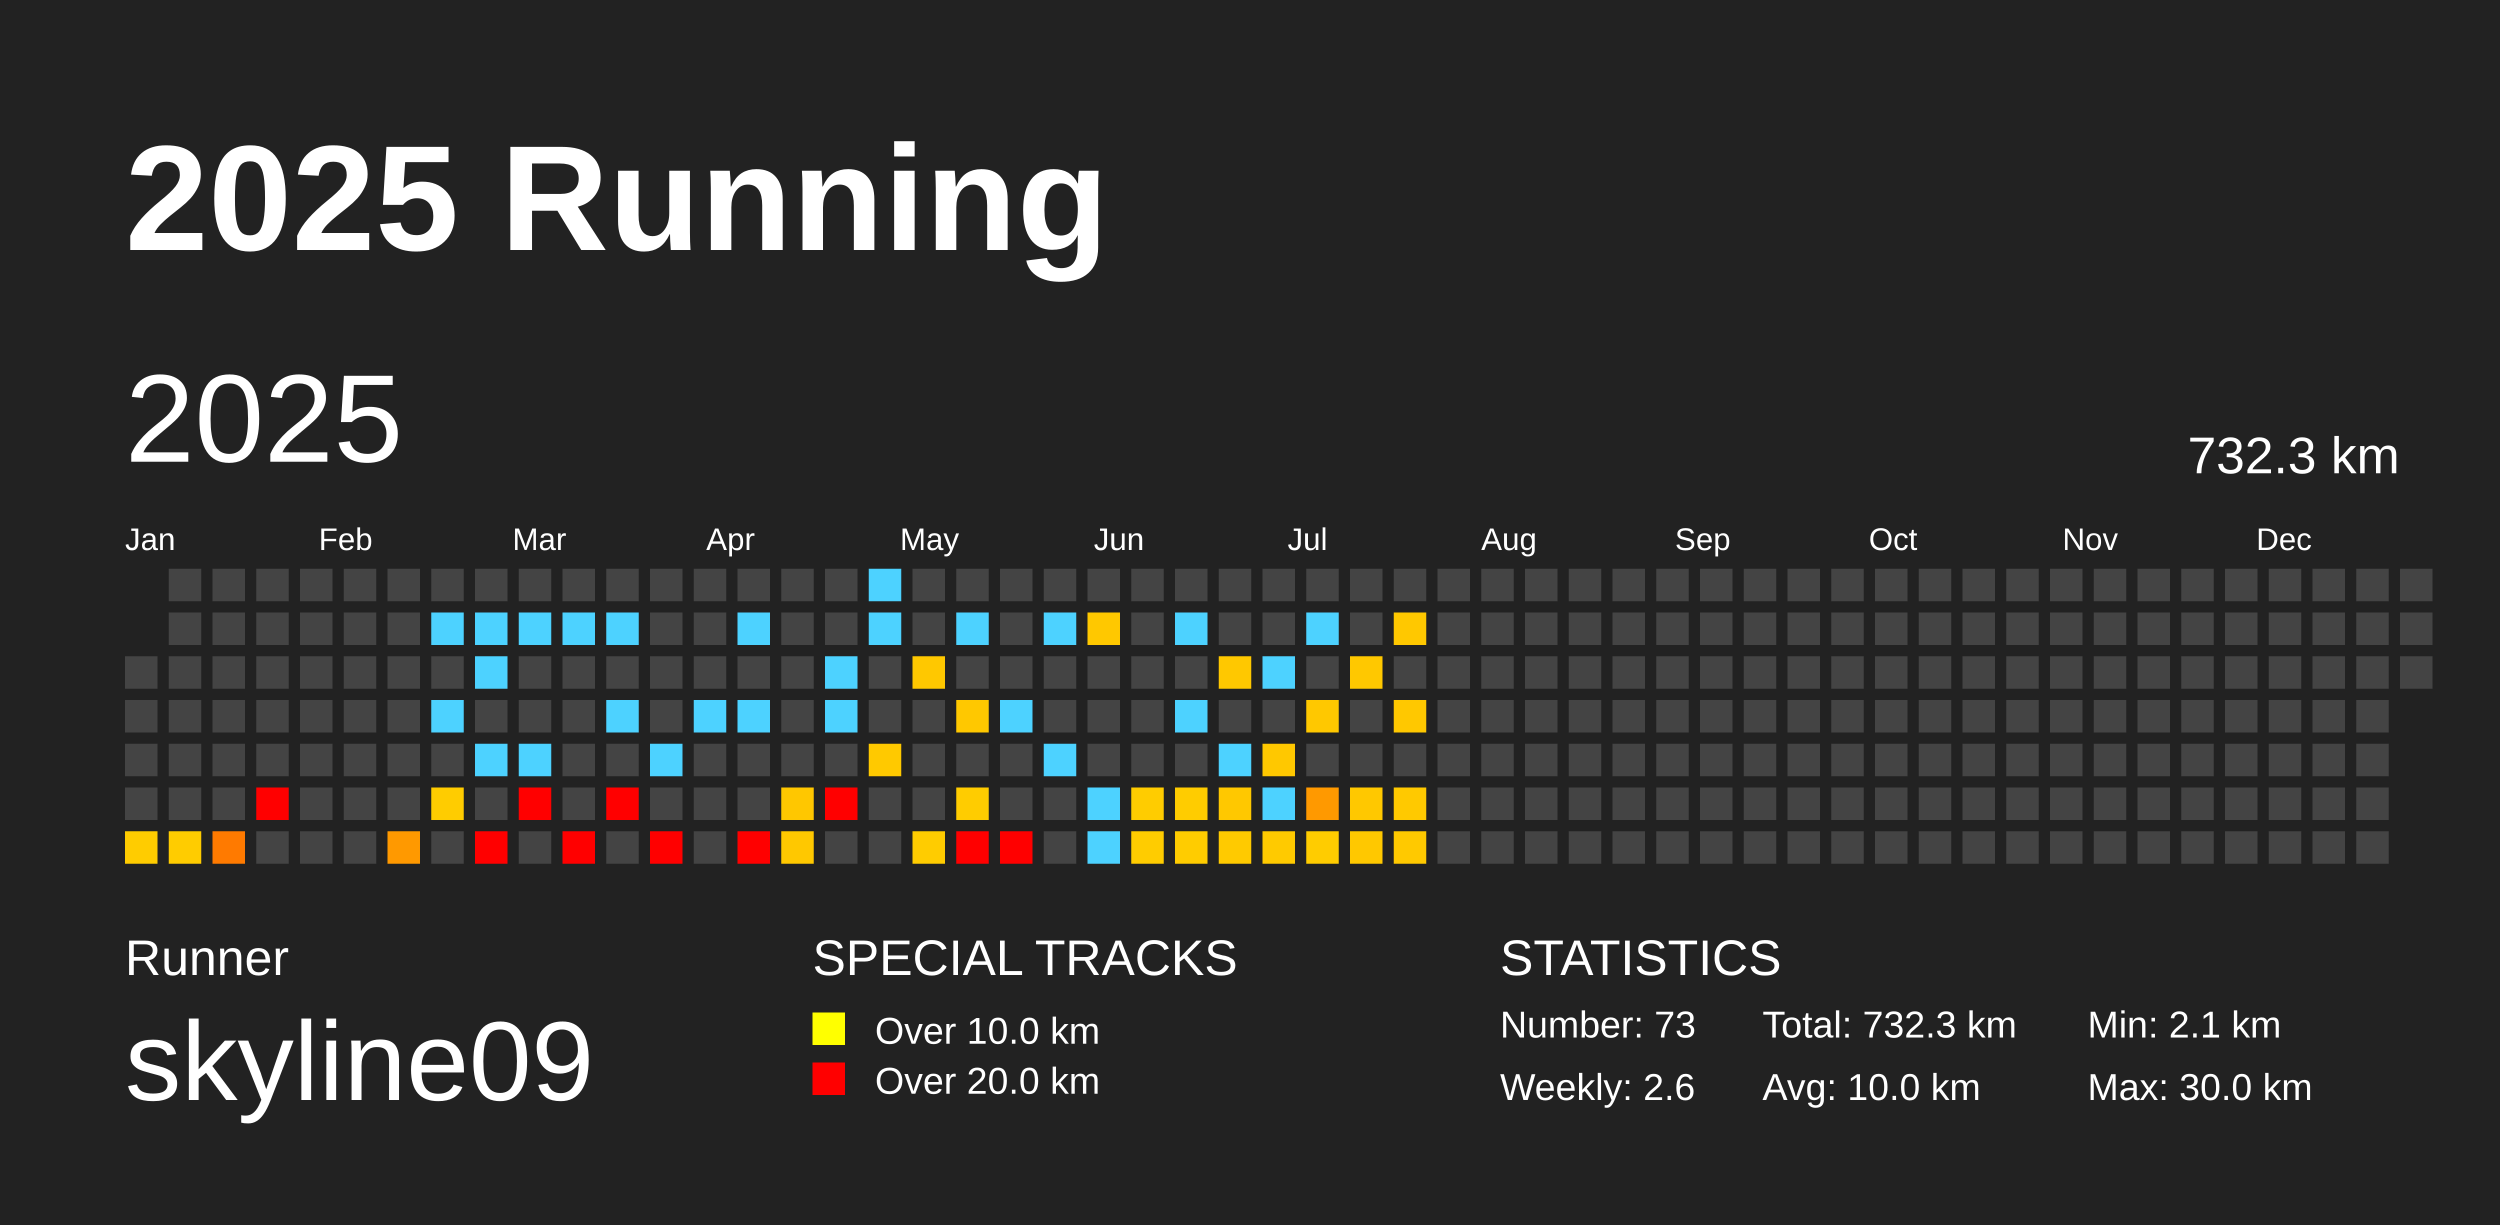
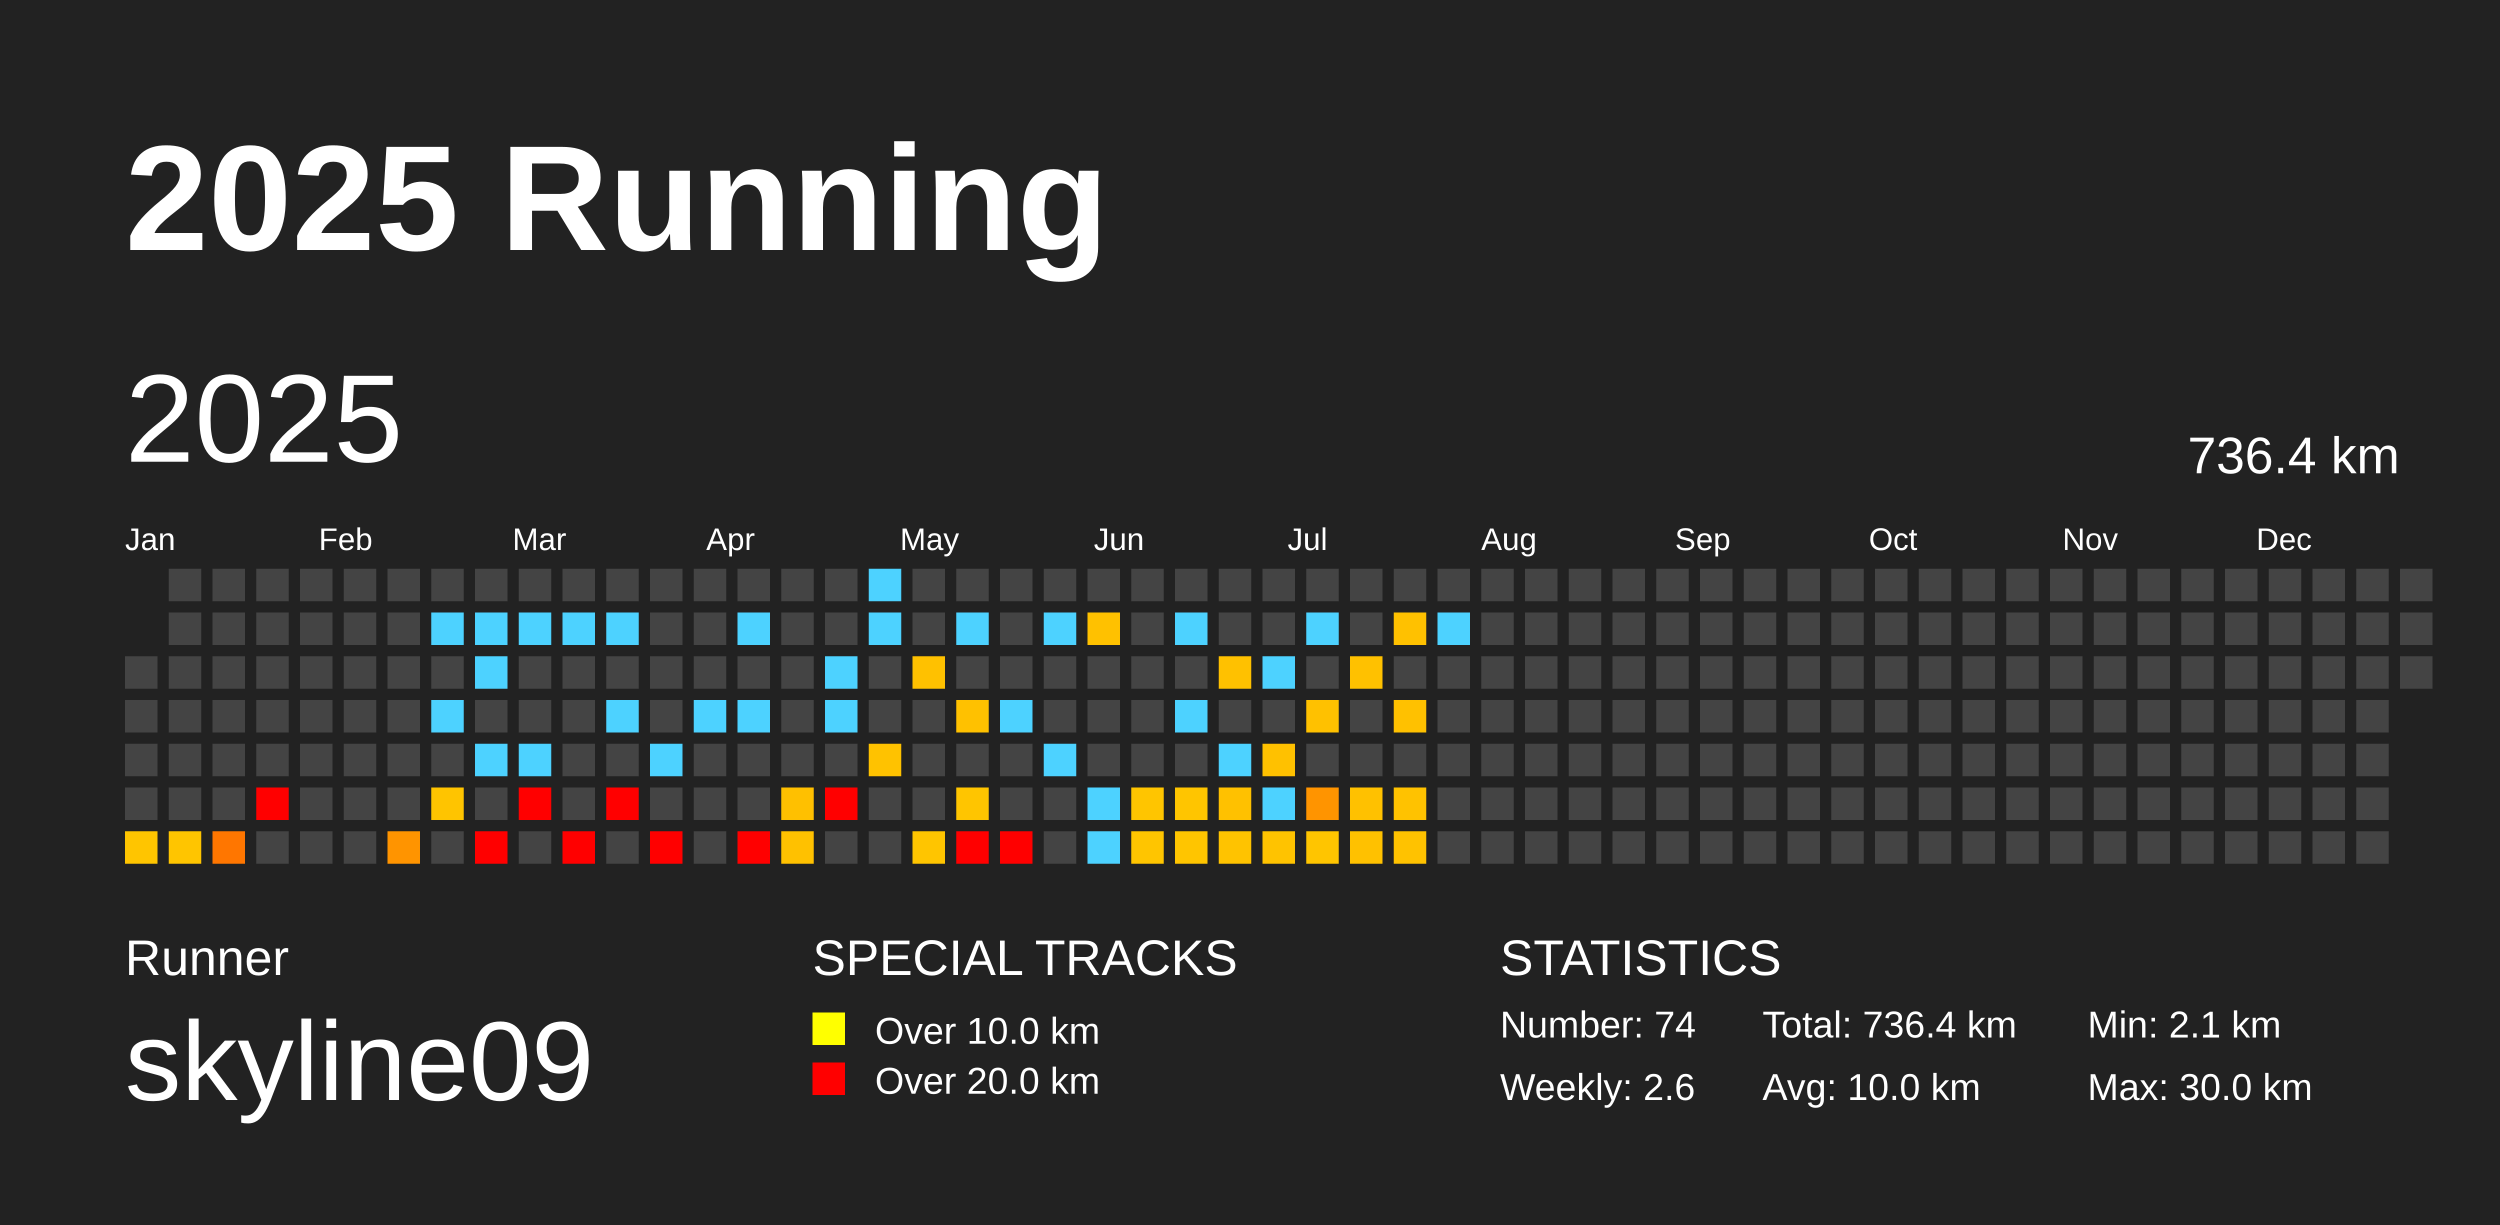
<svg xmlns="http://www.w3.org/2000/svg" baseProfile="full" height="98mm" version="1.1" viewBox="0,0,200,98" width="200mm">
  <defs />
  <rect fill="#222222" height="98" width="200" x="0" y="0" />
  <text fill="#FFFFFF" style="font-size:12px; font-family:Arial; font-weight:bold;" x="10" y="20">2025 Running</text>
  <text fill="#FFFFFF" style="font-size:4px; font-family:Arial" x="10" y="78">Runner</text>
  <text fill="#FFFFFF" style="font-size:9px; font-family:Arial" x="10" y="88">skyline09</text>
  <text fill="#FFFFFF" style="font-size:4px; font-family:Arial" x="65" y="78">SPECIAL TRACKS</text>
  <rect fill="yellow" height="2.6" width="2.6" x="65" y="81" />
  <text fill="#FFFFFF" style="font-size:3px; font-family:Arial" x="70" y="83.5">Over 10.0 km</text>
  <rect fill="red" height="2.6" width="2.6" x="65" y="85" />
  <text fill="#FFFFFF" style="font-size:3px; font-family:Arial" x="70" y="87.5">Over 20.0 km</text>
  <text fill="#FFFFFF" style="font-size:4px; font-family:Arial" x="120" y="78">STATISTICS</text>
-   <text fill="#FFFFFF" style="font-size:3px; font-family:Arial" x="120" y="83">Number: 73</text>
+   <text fill="#FFFFFF" style="font-size:3px; font-family:Arial" x="120" y="83">Number: 74</text>
  <text fill="#FFFFFF" style="font-size:3px; font-family:Arial" x="120" y="88">Weekly: 2.6</text>
-   <text fill="#FFFFFF" style="font-size:3px; font-family:Arial" x="141" y="83">Total: 732.3 km</text>
+   <text fill="#FFFFFF" style="font-size:3px; font-family:Arial" x="141" y="83">Total: 736.4 km</text>
  <text fill="#FFFFFF" style="font-size:3px; font-family:Arial" x="141" y="88">Avg: 10.0 km</text>
  <text fill="#FFFFFF" style="font-size:3px; font-family:Arial" x="167" y="83">Min: 2.1 km</text>
  <text fill="#FFFFFF" style="font-size:3px; font-family:Arial" x="167" y="88">Max: 30.0 km</text>
  <text dominant-baseline="hanging" fill="#FFFFFF" style="font-size:10.0px; font-family:Arial;" x="10" y="30">2025</text>
-   <text dominant-baseline="hanging" fill="#FFFFFF" style="font-size:4.125px; font-family:Arial;" x="175" y="35">732.3 km</text>
+   <text dominant-baseline="hanging" fill="#FFFFFF" style="font-size:4.125px; font-family:Arial;" x="175" y="35">736.4 km</text>
  <text fill="#FFFFFF" style="font-size:2.5px; font-family:Arial" x="10.0" y="44">Jan</text>
  <text fill="#FFFFFF" style="font-size:2.5px; font-family:Arial" x="25.5" y="44">Feb</text>
  <text fill="#FFFFFF" style="font-size:2.5px; font-family:Arial" x="41.0" y="44">Mar</text>
  <text fill="#FFFFFF" style="font-size:2.5px; font-family:Arial" x="56.5" y="44">Apr</text>
  <text fill="#FFFFFF" style="font-size:2.5px; font-family:Arial" x="72.0" y="44">May</text>
  <text fill="#FFFFFF" style="font-size:2.5px; font-family:Arial" x="87.5" y="44">Jun</text>
  <text fill="#FFFFFF" style="font-size:2.5px; font-family:Arial" x="103.0" y="44">Jul</text>
  <text fill="#FFFFFF" style="font-size:2.5px; font-family:Arial" x="118.5" y="44">Aug</text>
  <text fill="#FFFFFF" style="font-size:2.5px; font-family:Arial" x="134.0" y="44">Sep</text>
  <text fill="#FFFFFF" style="font-size:2.5px; font-family:Arial" x="149.5" y="44">Oct</text>
  <text fill="#FFFFFF" style="font-size:2.5px; font-family:Arial" x="165.0" y="44">Nov</text>
  <text fill="#FFFFFF" style="font-size:2.5px; font-family:Arial" x="180.5" y="44">Dec</text>
  <rect fill="#444444" height="2.6" width="2.6" x="10.0" y="52.5" />
  <rect fill="#444444" height="2.6" width="2.6" x="10.0" y="56.0" />
  <rect fill="#444444" height="2.6" width="2.6" x="10.0" y="59.5" />
  <rect fill="#444444" height="2.6" width="2.6" x="10.0" y="63.0" />
-   <rect fill="#ffcc00" height="2.6" width="2.6" x="10.0" y="66.5" />
+   <rect fill="#ffc500" height="2.6" width="2.6" x="10.0" y="66.5" />
  <rect fill="#444444" height="2.6" width="2.6" x="13.5" y="45.5" />
  <rect fill="#444444" height="2.6" width="2.6" x="13.5" y="49.0" />
  <rect fill="#444444" height="2.6" width="2.6" x="13.5" y="52.5" />
  <rect fill="#444444" height="2.6" width="2.6" x="13.5" y="56.0" />
  <rect fill="#444444" height="2.6" width="2.6" x="13.5" y="59.5" />
  <rect fill="#444444" height="2.6" width="2.6" x="13.5" y="63.0" />
-   <rect fill="#ffcc00" height="2.6" width="2.6" x="13.5" y="66.5" />
+   <rect fill="#ffc500" height="2.6" width="2.6" x="13.5" y="66.5" />
  <rect fill="#444444" height="2.6" width="2.6" x="17.0" y="45.5" />
  <rect fill="#444444" height="2.6" width="2.6" x="17.0" y="49.0" />
  <rect fill="#444444" height="2.6" width="2.6" x="17.0" y="52.5" />
  <rect fill="#444444" height="2.6" width="2.6" x="17.0" y="56.0" />
  <rect fill="#444444" height="2.6" width="2.6" x="17.0" y="59.5" />
  <rect fill="#444444" height="2.6" width="2.6" x="17.0" y="63.0" />
-   <rect fill="#ff7a00" height="2.6" width="2.6" x="17.0" y="66.5" />
+   <rect fill="#ff7600" height="2.6" width="2.6" x="17.0" y="66.5" />
  <rect fill="#444444" height="2.6" width="2.6" x="20.5" y="45.5" />
  <rect fill="#444444" height="2.6" width="2.6" x="20.5" y="49.0" />
  <rect fill="#444444" height="2.6" width="2.6" x="20.5" y="52.5" />
  <rect fill="#444444" height="2.6" width="2.6" x="20.5" y="56.0" />
  <rect fill="#444444" height="2.6" width="2.6" x="20.5" y="59.5" />
  <rect fill="red" height="2.6" width="2.6" x="20.5" y="63.0" />
  <rect fill="#444444" height="2.6" width="2.6" x="20.5" y="66.5" />
  <rect fill="#444444" height="2.6" width="2.6" x="24.0" y="45.5" />
  <rect fill="#444444" height="2.6" width="2.6" x="24.0" y="49.0" />
  <rect fill="#444444" height="2.6" width="2.6" x="24.0" y="52.5" />
  <rect fill="#444444" height="2.6" width="2.6" x="24.0" y="56.0" />
  <rect fill="#444444" height="2.6" width="2.6" x="24.0" y="59.5" />
  <rect fill="#444444" height="2.6" width="2.6" x="24.0" y="63.0" />
  <rect fill="#444444" height="2.6" width="2.6" x="24.0" y="66.5" />
  <rect fill="#444444" height="2.6" width="2.6" x="27.5" y="45.5" />
  <rect fill="#444444" height="2.6" width="2.6" x="27.5" y="49.0" />
  <rect fill="#444444" height="2.6" width="2.6" x="27.5" y="52.5" />
  <rect fill="#444444" height="2.6" width="2.6" x="27.5" y="56.0" />
  <rect fill="#444444" height="2.6" width="2.6" x="27.5" y="59.5" />
  <rect fill="#444444" height="2.6" width="2.6" x="27.5" y="63.0" />
  <rect fill="#444444" height="2.6" width="2.6" x="27.5" y="66.5" />
  <rect fill="#444444" height="2.6" width="2.6" x="31.0" y="45.5" />
  <rect fill="#444444" height="2.6" width="2.6" x="31.0" y="49.0" />
  <rect fill="#444444" height="2.6" width="2.6" x="31.0" y="52.5" />
  <rect fill="#444444" height="2.6" width="2.6" x="31.0" y="56.0" />
  <rect fill="#444444" height="2.6" width="2.6" x="31.0" y="59.5" />
  <rect fill="#444444" height="2.6" width="2.6" x="31.0" y="63.0" />
-   <rect fill="#ff9900" height="2.6" width="2.6" x="31.0" y="66.5" />
+   <rect fill="#ff9400" height="2.6" width="2.6" x="31.0" y="66.5" />
  <rect fill="#444444" height="2.6" width="2.6" x="34.5" y="45.5" />
  <rect fill="#4dd2ff" height="2.6" width="2.6" x="34.5" y="49.0" />
  <rect fill="#444444" height="2.6" width="2.6" x="34.5" y="52.5" />
  <rect fill="#4dd2ff" height="2.6" width="2.6" x="34.5" y="56.0" />
  <rect fill="#444444" height="2.6" width="2.6" x="34.5" y="59.5" />
-   <rect fill="#ffcc00" height="2.6" width="2.6" x="34.5" y="63.0" />
+   <rect fill="#ffc400" height="2.6" width="2.6" x="34.5" y="63.0" />
  <rect fill="#444444" height="2.6" width="2.6" x="34.5" y="66.5" />
  <rect fill="#444444" height="2.6" width="2.6" x="38.0" y="45.5" />
  <rect fill="#4dd2ff" height="2.6" width="2.6" x="38.0" y="49.0" />
  <rect fill="#4dd2ff" height="2.6" width="2.6" x="38.0" y="52.5" />
  <rect fill="#444444" height="2.6" width="2.6" x="38.0" y="56.0" />
  <rect fill="#4dd2ff" height="2.6" width="2.6" x="38.0" y="59.5" />
  <rect fill="#444444" height="2.6" width="2.6" x="38.0" y="63.0" />
  <rect fill="red" height="2.6" width="2.6" x="38.0" y="66.5" />
  <rect fill="#444444" height="2.6" width="2.6" x="41.5" y="45.5" />
  <rect fill="#4dd2ff" height="2.6" width="2.6" x="41.5" y="49.0" />
  <rect fill="#444444" height="2.6" width="2.6" x="41.5" y="52.5" />
  <rect fill="#444444" height="2.6" width="2.6" x="41.5" y="56.0" />
  <rect fill="#4dd2ff" height="2.6" width="2.6" x="41.5" y="59.5" />
  <rect fill="red" height="2.6" width="2.6" x="41.5" y="63.0" />
  <rect fill="#444444" height="2.6" width="2.6" x="41.5" y="66.5" />
  <rect fill="#444444" height="2.6" width="2.6" x="45.0" y="45.5" />
  <rect fill="#4dd2ff" height="2.6" width="2.6" x="45.0" y="49.0" />
  <rect fill="#444444" height="2.6" width="2.6" x="45.0" y="52.5" />
  <rect fill="#444444" height="2.6" width="2.6" x="45.0" y="56.0" />
  <rect fill="#444444" height="2.6" width="2.6" x="45.0" y="59.5" />
  <rect fill="#444444" height="2.6" width="2.6" x="45.0" y="63.0" />
  <rect fill="red" height="2.6" width="2.6" x="45.0" y="66.5" />
  <rect fill="#444444" height="2.6" width="2.6" x="48.5" y="45.5" />
  <rect fill="#4dd2ff" height="2.6" width="2.6" x="48.5" y="49.0" />
  <rect fill="#444444" height="2.6" width="2.6" x="48.5" y="52.5" />
  <rect fill="#4dd2ff" height="2.6" width="2.6" x="48.5" y="56.0" />
  <rect fill="#444444" height="2.6" width="2.6" x="48.5" y="59.5" />
  <rect fill="red" height="2.6" width="2.6" x="48.5" y="63.0" />
  <rect fill="#444444" height="2.6" width="2.6" x="48.5" y="66.5" />
  <rect fill="#444444" height="2.6" width="2.6" x="52.0" y="45.5" />
  <rect fill="#444444" height="2.6" width="2.6" x="52.0" y="49.0" />
  <rect fill="#444444" height="2.6" width="2.6" x="52.0" y="52.5" />
  <rect fill="#444444" height="2.6" width="2.6" x="52.0" y="56.0" />
  <rect fill="#4dd2ff" height="2.6" width="2.6" x="52.0" y="59.5" />
  <rect fill="#444444" height="2.6" width="2.6" x="52.0" y="63.0" />
  <rect fill="red" height="2.6" width="2.6" x="52.0" y="66.5" />
  <rect fill="#444444" height="2.6" width="2.6" x="55.5" y="45.5" />
  <rect fill="#444444" height="2.6" width="2.6" x="55.5" y="49.0" />
  <rect fill="#444444" height="2.6" width="2.6" x="55.5" y="52.5" />
  <rect fill="#4dd2ff" height="2.6" width="2.6" x="55.5" y="56.0" />
  <rect fill="#444444" height="2.6" width="2.6" x="55.5" y="59.5" />
  <rect fill="#444444" height="2.6" width="2.6" x="55.5" y="63.0" />
  <rect fill="#444444" height="2.6" width="2.6" x="55.5" y="66.5" />
  <rect fill="#444444" height="2.6" width="2.6" x="59.0" y="45.5" />
  <rect fill="#4dd2ff" height="2.6" width="2.6" x="59.0" y="49.0" />
  <rect fill="#444444" height="2.6" width="2.6" x="59.0" y="52.5" />
  <rect fill="#4dd2ff" height="2.6" width="2.6" x="59.0" y="56.0" />
  <rect fill="#444444" height="2.6" width="2.6" x="59.0" y="59.5" />
  <rect fill="#444444" height="2.6" width="2.6" x="59.0" y="63.0" />
  <rect fill="red" height="2.6" width="2.6" x="59.0" y="66.5" />
  <rect fill="#444444" height="2.6" width="2.6" x="62.5" y="45.5" />
  <rect fill="#444444" height="2.6" width="2.6" x="62.5" y="49.0" />
  <rect fill="#444444" height="2.6" width="2.6" x="62.5" y="52.5" />
  <rect fill="#444444" height="2.6" width="2.6" x="62.5" y="56.0" />
  <rect fill="#444444" height="2.6" width="2.6" x="62.5" y="59.5" />
-   <rect fill="#ffc700" height="2.6" width="2.6" x="62.5" y="63.0" />
-   <rect fill="#ffc800" height="2.6" width="2.6" x="62.5" y="66.5" />
+   <rect fill="#ffc000" height="2.6" width="2.6" x="62.5" y="63.0" />
+   <rect fill="#ffc100" height="2.6" width="2.6" x="62.5" y="66.5" />
  <rect fill="#444444" height="2.6" width="2.6" x="66.0" y="45.5" />
  <rect fill="#444444" height="2.6" width="2.6" x="66.0" y="49.0" />
  <rect fill="#4dd2ff" height="2.6" width="2.6" x="66.0" y="52.5" />
  <rect fill="#4dd2ff" height="2.6" width="2.6" x="66.0" y="56.0" />
  <rect fill="#444444" height="2.6" width="2.6" x="66.0" y="59.5" />
  <rect fill="red" height="2.6" width="2.6" x="66.0" y="63.0" />
  <rect fill="#444444" height="2.6" width="2.6" x="66.0" y="66.5" />
  <rect fill="#4dd2ff" height="2.6" width="2.6" x="69.5" y="45.5" />
  <rect fill="#4dd2ff" height="2.6" width="2.6" x="69.5" y="49.0" />
  <rect fill="#444444" height="2.6" width="2.6" x="69.5" y="52.5" />
  <rect fill="#444444" height="2.6" width="2.6" x="69.5" y="56.0" />
-   <rect fill="#ffc900" height="2.6" width="2.6" x="69.5" y="59.5" />
+   <rect fill="#ffc200" height="2.6" width="2.6" x="69.5" y="59.5" />
  <rect fill="#444444" height="2.6" width="2.6" x="69.5" y="63.0" />
  <rect fill="#444444" height="2.6" width="2.6" x="69.5" y="66.5" />
  <rect fill="#444444" height="2.6" width="2.6" x="73.0" y="45.5" />
  <rect fill="#444444" height="2.6" width="2.6" x="73.0" y="49.0" />
-   <rect fill="#ffc800" height="2.6" width="2.6" x="73.0" y="52.5" />
+   <rect fill="#ffc100" height="2.6" width="2.6" x="73.0" y="52.5" />
  <rect fill="#444444" height="2.6" width="2.6" x="73.0" y="56.0" />
  <rect fill="#444444" height="2.6" width="2.6" x="73.0" y="59.5" />
  <rect fill="#444444" height="2.6" width="2.6" x="73.0" y="63.0" />
-   <rect fill="#ffcc00" height="2.6" width="2.6" x="73.0" y="66.5" />
+   <rect fill="#ffc500" height="2.6" width="2.6" x="73.0" y="66.5" />
  <rect fill="#444444" height="2.6" width="2.6" x="76.5" y="45.5" />
  <rect fill="#4dd2ff" height="2.6" width="2.6" x="76.5" y="49.0" />
  <rect fill="#444444" height="2.6" width="2.6" x="76.5" y="52.5" />
-   <rect fill="#ffc800" height="2.6" width="2.6" x="76.5" y="56.0" />
+   <rect fill="#ffc100" height="2.6" width="2.6" x="76.5" y="56.0" />
  <rect fill="#444444" height="2.6" width="2.6" x="76.5" y="59.5" />
-   <rect fill="#ffcc00" height="2.6" width="2.6" x="76.5" y="63.0" />
+   <rect fill="#ffc500" height="2.6" width="2.6" x="76.5" y="63.0" />
  <rect fill="red" height="2.6" width="2.6" x="76.5" y="66.5" />
  <rect fill="#444444" height="2.6" width="2.6" x="80.0" y="45.5" />
  <rect fill="#444444" height="2.6" width="2.6" x="80.0" y="49.0" />
  <rect fill="#444444" height="2.6" width="2.6" x="80.0" y="52.5" />
  <rect fill="#4dd2ff" height="2.6" width="2.6" x="80.0" y="56.0" />
  <rect fill="#444444" height="2.6" width="2.6" x="80.0" y="59.5" />
  <rect fill="#444444" height="2.6" width="2.6" x="80.0" y="63.0" />
  <rect fill="red" height="2.6" width="2.6" x="80.0" y="66.5" />
  <rect fill="#444444" height="2.6" width="2.6" x="83.5" y="45.5" />
  <rect fill="#4dd2ff" height="2.6" width="2.6" x="83.5" y="49.0" />
  <rect fill="#444444" height="2.6" width="2.6" x="83.5" y="52.5" />
  <rect fill="#444444" height="2.6" width="2.6" x="83.5" y="56.0" />
  <rect fill="#4dd2ff" height="2.6" width="2.6" x="83.5" y="59.5" />
  <rect fill="#444444" height="2.6" width="2.6" x="83.5" y="63.0" />
  <rect fill="#444444" height="2.6" width="2.6" x="83.5" y="66.5" />
  <rect fill="#444444" height="2.6" width="2.6" x="87.0" y="45.5" />
-   <rect fill="#ffc800" height="2.6" width="2.6" x="87.0" y="49.0" />
+   <rect fill="#ffc100" height="2.6" width="2.6" x="87.0" y="49.0" />
  <rect fill="#444444" height="2.6" width="2.6" x="87.0" y="52.5" />
  <rect fill="#444444" height="2.6" width="2.6" x="87.0" y="56.0" />
  <rect fill="#444444" height="2.6" width="2.6" x="87.0" y="59.5" />
  <rect fill="#4dd2ff" height="2.6" width="2.6" x="87.0" y="63.0" />
  <rect fill="#4dd2ff" height="2.6" width="2.6" x="87.0" y="66.5" />
  <rect fill="#444444" height="2.6" width="2.6" x="90.5" y="45.5" />
  <rect fill="#444444" height="2.6" width="2.6" x="90.5" y="49.0" />
  <rect fill="#444444" height="2.6" width="2.6" x="90.5" y="52.5" />
  <rect fill="#444444" height="2.6" width="2.6" x="90.5" y="56.0" />
  <rect fill="#444444" height="2.6" width="2.6" x="90.5" y="59.5" />
-   <rect fill="#ffcc00" height="2.6" width="2.6" x="90.5" y="63.0" />
-   <rect fill="#ffcc00" height="2.6" width="2.6" x="90.5" y="66.5" />
+   <rect fill="#ffc500" height="2.6" width="2.6" x="90.5" y="63.0" />
+   <rect fill="#ffc500" height="2.6" width="2.6" x="90.5" y="66.5" />
  <rect fill="#444444" height="2.6" width="2.6" x="94.0" y="45.5" />
  <rect fill="#4dd2ff" height="2.6" width="2.6" x="94.0" y="49.0" />
  <rect fill="#444444" height="2.6" width="2.6" x="94.0" y="52.5" />
  <rect fill="#4dd2ff" height="2.6" width="2.6" x="94.0" y="56.0" />
  <rect fill="#444444" height="2.6" width="2.6" x="94.0" y="59.5" />
-   <rect fill="#ffcc00" height="2.6" width="2.6" x="94.0" y="63.0" />
-   <rect fill="#ffcc00" height="2.6" width="2.6" x="94.0" y="66.5" />
+   <rect fill="#ffc500" height="2.6" width="2.6" x="94.0" y="63.0" />
+   <rect fill="#ffc500" height="2.6" width="2.6" x="94.0" y="66.5" />
  <rect fill="#444444" height="2.6" width="2.6" x="97.5" y="45.5" />
  <rect fill="#444444" height="2.6" width="2.6" x="97.5" y="49.0" />
-   <rect fill="#ffc800" height="2.6" width="2.6" x="97.5" y="52.5" />
+   <rect fill="#ffc100" height="2.6" width="2.6" x="97.5" y="52.5" />
  <rect fill="#444444" height="2.6" width="2.6" x="97.5" y="56.0" />
  <rect fill="#4dd2ff" height="2.6" width="2.6" x="97.5" y="59.5" />
-   <rect fill="#ffc800" height="2.6" width="2.6" x="97.5" y="63.0" />
-   <rect fill="#ffca00" height="2.6" width="2.6" x="97.5" y="66.5" />
+   <rect fill="#ffc100" height="2.6" width="2.6" x="97.5" y="63.0" />
+   <rect fill="#ffc300" height="2.6" width="2.6" x="97.5" y="66.5" />
  <rect fill="#444444" height="2.6" width="2.6" x="101.0" y="45.5" />
  <rect fill="#444444" height="2.6" width="2.6" x="101.0" y="49.0" />
  <rect fill="#4dd2ff" height="2.6" width="2.6" x="101.0" y="52.5" />
  <rect fill="#444444" height="2.6" width="2.6" x="101.0" y="56.0" />
-   <rect fill="#ffc800" height="2.6" width="2.6" x="101.0" y="59.5" />
+   <rect fill="#ffc100" height="2.6" width="2.6" x="101.0" y="59.5" />
  <rect fill="#4dd2ff" height="2.6" width="2.6" x="101.0" y="63.0" />
-   <rect fill="#ffca00" height="2.6" width="2.6" x="101.0" y="66.5" />
+   <rect fill="#ffc300" height="2.6" width="2.6" x="101.0" y="66.5" />
  <rect fill="#444444" height="2.6" width="2.6" x="104.5" y="45.5" />
  <rect fill="#4dd2ff" height="2.6" width="2.6" x="104.5" y="49.0" />
  <rect fill="#444444" height="2.6" width="2.6" x="104.5" y="52.5" />
-   <rect fill="#ffc800" height="2.6" width="2.6" x="104.5" y="56.0" />
+   <rect fill="#ffc100" height="2.6" width="2.6" x="104.5" y="56.0" />
  <rect fill="#444444" height="2.6" width="2.6" x="104.5" y="59.5" />
-   <rect fill="#ff9900" height="2.6" width="2.6" x="104.5" y="63.0" />
-   <rect fill="#ffcc00" height="2.6" width="2.6" x="104.5" y="66.5" />
+   <rect fill="#ff9400" height="2.6" width="2.6" x="104.5" y="63.0" />
+   <rect fill="#ffc500" height="2.6" width="2.6" x="104.5" y="66.5" />
  <rect fill="#444444" height="2.6" width="2.6" x="108.0" y="45.5" />
  <rect fill="#444444" height="2.6" width="2.6" x="108.0" y="49.0" />
-   <rect fill="#ffc800" height="2.6" width="2.6" x="108.0" y="52.5" />
+   <rect fill="#ffc100" height="2.6" width="2.6" x="108.0" y="52.5" />
  <rect fill="#444444" height="2.6" width="2.6" x="108.0" y="56.0" />
  <rect fill="#444444" height="2.6" width="2.6" x="108.0" y="59.5" />
-   <rect fill="#ffc800" height="2.6" width="2.6" x="108.0" y="63.0" />
-   <rect fill="#ffc800" height="2.6" width="2.6" x="108.0" y="66.5" />
+   <rect fill="#ffc100" height="2.6" width="2.6" x="108.0" y="63.0" />
+   <rect fill="#ffc100" height="2.6" width="2.6" x="108.0" y="66.5" />
  <rect fill="#444444" height="2.6" width="2.6" x="111.5" y="45.5" />
-   <rect fill="#ffc800" height="2.6" width="2.6" x="111.5" y="49.0" />
+   <rect fill="#ffc100" height="2.6" width="2.6" x="111.5" y="49.0" />
  <rect fill="#444444" height="2.6" width="2.6" x="111.5" y="52.5" />
-   <rect fill="#ffc800" height="2.6" width="2.6" x="111.5" y="56.0" />
+   <rect fill="#ffc100" height="2.6" width="2.6" x="111.5" y="56.0" />
  <rect fill="#444444" height="2.6" width="2.6" x="111.5" y="59.5" />
-   <rect fill="#ffc900" height="2.6" width="2.6" x="111.5" y="63.0" />
-   <rect fill="#ffc900" height="2.6" width="2.6" x="111.5" y="66.5" />
+   <rect fill="#ffc200" height="2.6" width="2.6" x="111.5" y="63.0" />
+   <rect fill="#ffc200" height="2.6" width="2.6" x="111.5" y="66.5" />
  <rect fill="#444444" height="2.6" width="2.6" x="115.0" y="45.5" />
-   <rect fill="#444444" height="2.6" width="2.6" x="115.0" y="49.0" />
+   <rect fill="#4dd2ff" height="2.6" width="2.6" x="115.0" y="49.0" />
  <rect fill="#444444" height="2.6" width="2.6" x="115.0" y="52.5" />
  <rect fill="#444444" height="2.6" width="2.6" x="115.0" y="56.0" />
  <rect fill="#444444" height="2.6" width="2.6" x="115.0" y="59.5" />
  <rect fill="#444444" height="2.6" width="2.6" x="115.0" y="63.0" />
  <rect fill="#444444" height="2.6" width="2.6" x="115.0" y="66.5" />
  <rect fill="#444444" height="2.6" width="2.6" x="118.5" y="45.5" />
  <rect fill="#444444" height="2.6" width="2.6" x="118.5" y="49.0" />
  <rect fill="#444444" height="2.6" width="2.6" x="118.5" y="52.5" />
  <rect fill="#444444" height="2.6" width="2.6" x="118.5" y="56.0" />
  <rect fill="#444444" height="2.6" width="2.6" x="118.5" y="59.5" />
  <rect fill="#444444" height="2.6" width="2.6" x="118.5" y="63.0" />
  <rect fill="#444444" height="2.6" width="2.6" x="118.5" y="66.5" />
  <rect fill="#444444" height="2.6" width="2.6" x="122.0" y="45.5" />
  <rect fill="#444444" height="2.6" width="2.6" x="122.0" y="49.0" />
  <rect fill="#444444" height="2.6" width="2.6" x="122.0" y="52.5" />
  <rect fill="#444444" height="2.6" width="2.6" x="122.0" y="56.0" />
  <rect fill="#444444" height="2.6" width="2.6" x="122.0" y="59.5" />
  <rect fill="#444444" height="2.6" width="2.6" x="122.0" y="63.0" />
  <rect fill="#444444" height="2.6" width="2.6" x="122.0" y="66.5" />
  <rect fill="#444444" height="2.6" width="2.6" x="125.5" y="45.5" />
  <rect fill="#444444" height="2.6" width="2.6" x="125.5" y="49.0" />
  <rect fill="#444444" height="2.6" width="2.6" x="125.5" y="52.5" />
  <rect fill="#444444" height="2.6" width="2.6" x="125.5" y="56.0" />
  <rect fill="#444444" height="2.6" width="2.6" x="125.5" y="59.5" />
  <rect fill="#444444" height="2.6" width="2.6" x="125.5" y="63.0" />
  <rect fill="#444444" height="2.6" width="2.6" x="125.5" y="66.5" />
  <rect fill="#444444" height="2.6" width="2.6" x="129.0" y="45.5" />
  <rect fill="#444444" height="2.6" width="2.6" x="129.0" y="49.0" />
  <rect fill="#444444" height="2.6" width="2.6" x="129.0" y="52.5" />
  <rect fill="#444444" height="2.6" width="2.6" x="129.0" y="56.0" />
  <rect fill="#444444" height="2.6" width="2.6" x="129.0" y="59.5" />
  <rect fill="#444444" height="2.6" width="2.6" x="129.0" y="63.0" />
  <rect fill="#444444" height="2.6" width="2.6" x="129.0" y="66.5" />
  <rect fill="#444444" height="2.6" width="2.6" x="132.5" y="45.5" />
  <rect fill="#444444" height="2.6" width="2.6" x="132.5" y="49.0" />
  <rect fill="#444444" height="2.6" width="2.6" x="132.5" y="52.5" />
  <rect fill="#444444" height="2.6" width="2.6" x="132.5" y="56.0" />
  <rect fill="#444444" height="2.6" width="2.6" x="132.5" y="59.5" />
  <rect fill="#444444" height="2.6" width="2.6" x="132.5" y="63.0" />
  <rect fill="#444444" height="2.6" width="2.6" x="132.5" y="66.5" />
  <rect fill="#444444" height="2.6" width="2.6" x="136.0" y="45.5" />
  <rect fill="#444444" height="2.6" width="2.6" x="136.0" y="49.0" />
  <rect fill="#444444" height="2.6" width="2.6" x="136.0" y="52.5" />
  <rect fill="#444444" height="2.6" width="2.6" x="136.0" y="56.0" />
  <rect fill="#444444" height="2.6" width="2.6" x="136.0" y="59.5" />
  <rect fill="#444444" height="2.6" width="2.6" x="136.0" y="63.0" />
  <rect fill="#444444" height="2.6" width="2.6" x="136.0" y="66.5" />
  <rect fill="#444444" height="2.6" width="2.6" x="139.5" y="45.5" />
  <rect fill="#444444" height="2.6" width="2.6" x="139.5" y="49.0" />
  <rect fill="#444444" height="2.6" width="2.6" x="139.5" y="52.5" />
  <rect fill="#444444" height="2.6" width="2.6" x="139.5" y="56.0" />
  <rect fill="#444444" height="2.6" width="2.6" x="139.5" y="59.5" />
  <rect fill="#444444" height="2.6" width="2.6" x="139.5" y="63.0" />
  <rect fill="#444444" height="2.6" width="2.6" x="139.5" y="66.5" />
  <rect fill="#444444" height="2.6" width="2.6" x="143.0" y="45.5" />
  <rect fill="#444444" height="2.6" width="2.6" x="143.0" y="49.0" />
  <rect fill="#444444" height="2.6" width="2.6" x="143.0" y="52.5" />
  <rect fill="#444444" height="2.6" width="2.6" x="143.0" y="56.0" />
  <rect fill="#444444" height="2.6" width="2.6" x="143.0" y="59.5" />
  <rect fill="#444444" height="2.6" width="2.6" x="143.0" y="63.0" />
  <rect fill="#444444" height="2.6" width="2.6" x="143.0" y="66.5" />
  <rect fill="#444444" height="2.6" width="2.6" x="146.5" y="45.5" />
  <rect fill="#444444" height="2.6" width="2.6" x="146.5" y="49.0" />
  <rect fill="#444444" height="2.6" width="2.6" x="146.5" y="52.5" />
  <rect fill="#444444" height="2.6" width="2.6" x="146.5" y="56.0" />
  <rect fill="#444444" height="2.6" width="2.6" x="146.5" y="59.5" />
  <rect fill="#444444" height="2.6" width="2.6" x="146.5" y="63.0" />
  <rect fill="#444444" height="2.6" width="2.6" x="146.5" y="66.5" />
  <rect fill="#444444" height="2.6" width="2.6" x="150.0" y="45.5" />
  <rect fill="#444444" height="2.6" width="2.6" x="150.0" y="49.0" />
  <rect fill="#444444" height="2.6" width="2.6" x="150.0" y="52.5" />
  <rect fill="#444444" height="2.6" width="2.6" x="150.0" y="56.0" />
  <rect fill="#444444" height="2.6" width="2.6" x="150.0" y="59.5" />
  <rect fill="#444444" height="2.6" width="2.6" x="150.0" y="63.0" />
  <rect fill="#444444" height="2.6" width="2.6" x="150.0" y="66.5" />
  <rect fill="#444444" height="2.6" width="2.6" x="153.5" y="45.5" />
  <rect fill="#444444" height="2.6" width="2.6" x="153.5" y="49.0" />
  <rect fill="#444444" height="2.6" width="2.6" x="153.5" y="52.5" />
  <rect fill="#444444" height="2.6" width="2.6" x="153.5" y="56.0" />
  <rect fill="#444444" height="2.6" width="2.6" x="153.5" y="59.5" />
  <rect fill="#444444" height="2.6" width="2.6" x="153.5" y="63.0" />
  <rect fill="#444444" height="2.6" width="2.6" x="153.5" y="66.5" />
  <rect fill="#444444" height="2.6" width="2.6" x="157.0" y="45.5" />
  <rect fill="#444444" height="2.6" width="2.6" x="157.0" y="49.0" />
  <rect fill="#444444" height="2.6" width="2.6" x="157.0" y="52.5" />
  <rect fill="#444444" height="2.6" width="2.6" x="157.0" y="56.0" />
  <rect fill="#444444" height="2.6" width="2.6" x="157.0" y="59.5" />
  <rect fill="#444444" height="2.6" width="2.6" x="157.0" y="63.0" />
  <rect fill="#444444" height="2.6" width="2.6" x="157.0" y="66.5" />
  <rect fill="#444444" height="2.6" width="2.6" x="160.5" y="45.5" />
  <rect fill="#444444" height="2.6" width="2.6" x="160.5" y="49.0" />
  <rect fill="#444444" height="2.6" width="2.6" x="160.5" y="52.5" />
  <rect fill="#444444" height="2.6" width="2.6" x="160.5" y="56.0" />
  <rect fill="#444444" height="2.6" width="2.6" x="160.5" y="59.5" />
  <rect fill="#444444" height="2.6" width="2.6" x="160.5" y="63.0" />
  <rect fill="#444444" height="2.6" width="2.6" x="160.5" y="66.5" />
  <rect fill="#444444" height="2.6" width="2.6" x="164.0" y="45.5" />
  <rect fill="#444444" height="2.6" width="2.6" x="164.0" y="49.0" />
  <rect fill="#444444" height="2.6" width="2.6" x="164.0" y="52.5" />
  <rect fill="#444444" height="2.6" width="2.6" x="164.0" y="56.0" />
  <rect fill="#444444" height="2.6" width="2.6" x="164.0" y="59.5" />
  <rect fill="#444444" height="2.6" width="2.6" x="164.0" y="63.0" />
  <rect fill="#444444" height="2.6" width="2.6" x="164.0" y="66.5" />
  <rect fill="#444444" height="2.6" width="2.6" x="167.5" y="45.5" />
  <rect fill="#444444" height="2.6" width="2.6" x="167.5" y="49.0" />
  <rect fill="#444444" height="2.6" width="2.6" x="167.5" y="52.5" />
  <rect fill="#444444" height="2.6" width="2.6" x="167.5" y="56.0" />
  <rect fill="#444444" height="2.6" width="2.6" x="167.5" y="59.5" />
  <rect fill="#444444" height="2.6" width="2.6" x="167.5" y="63.0" />
  <rect fill="#444444" height="2.6" width="2.6" x="167.5" y="66.5" />
  <rect fill="#444444" height="2.6" width="2.6" x="171.0" y="45.5" />
  <rect fill="#444444" height="2.6" width="2.6" x="171.0" y="49.0" />
  <rect fill="#444444" height="2.6" width="2.6" x="171.0" y="52.5" />
  <rect fill="#444444" height="2.6" width="2.6" x="171.0" y="56.0" />
  <rect fill="#444444" height="2.6" width="2.6" x="171.0" y="59.5" />
  <rect fill="#444444" height="2.6" width="2.6" x="171.0" y="63.0" />
  <rect fill="#444444" height="2.6" width="2.6" x="171.0" y="66.5" />
  <rect fill="#444444" height="2.6" width="2.6" x="174.5" y="45.5" />
  <rect fill="#444444" height="2.6" width="2.6" x="174.5" y="49.0" />
  <rect fill="#444444" height="2.6" width="2.6" x="174.5" y="52.5" />
  <rect fill="#444444" height="2.6" width="2.6" x="174.5" y="56.0" />
  <rect fill="#444444" height="2.6" width="2.6" x="174.5" y="59.5" />
  <rect fill="#444444" height="2.6" width="2.6" x="174.5" y="63.0" />
  <rect fill="#444444" height="2.6" width="2.6" x="174.5" y="66.5" />
  <rect fill="#444444" height="2.6" width="2.6" x="178.0" y="45.5" />
  <rect fill="#444444" height="2.6" width="2.6" x="178.0" y="49.0" />
  <rect fill="#444444" height="2.6" width="2.6" x="178.0" y="52.5" />
  <rect fill="#444444" height="2.6" width="2.6" x="178.0" y="56.0" />
  <rect fill="#444444" height="2.6" width="2.6" x="178.0" y="59.5" />
  <rect fill="#444444" height="2.6" width="2.6" x="178.0" y="63.0" />
  <rect fill="#444444" height="2.6" width="2.6" x="178.0" y="66.5" />
  <rect fill="#444444" height="2.6" width="2.6" x="181.5" y="45.5" />
  <rect fill="#444444" height="2.6" width="2.6" x="181.5" y="49.0" />
  <rect fill="#444444" height="2.6" width="2.6" x="181.5" y="52.5" />
  <rect fill="#444444" height="2.6" width="2.6" x="181.5" y="56.0" />
  <rect fill="#444444" height="2.6" width="2.6" x="181.5" y="59.5" />
  <rect fill="#444444" height="2.6" width="2.6" x="181.5" y="63.0" />
  <rect fill="#444444" height="2.6" width="2.6" x="181.5" y="66.5" />
  <rect fill="#444444" height="2.6" width="2.6" x="185.0" y="45.5" />
  <rect fill="#444444" height="2.6" width="2.6" x="185.0" y="49.0" />
  <rect fill="#444444" height="2.6" width="2.6" x="185.0" y="52.5" />
  <rect fill="#444444" height="2.6" width="2.6" x="185.0" y="56.0" />
  <rect fill="#444444" height="2.6" width="2.6" x="185.0" y="59.5" />
  <rect fill="#444444" height="2.6" width="2.6" x="185.0" y="63.0" />
  <rect fill="#444444" height="2.6" width="2.6" x="185.0" y="66.5" />
  <rect fill="#444444" height="2.6" width="2.6" x="188.5" y="45.5" />
  <rect fill="#444444" height="2.6" width="2.6" x="188.5" y="49.0" />
  <rect fill="#444444" height="2.6" width="2.6" x="188.5" y="52.5" />
  <rect fill="#444444" height="2.6" width="2.6" x="188.5" y="56.0" />
  <rect fill="#444444" height="2.6" width="2.6" x="188.5" y="59.5" />
  <rect fill="#444444" height="2.6" width="2.6" x="188.5" y="63.0" />
  <rect fill="#444444" height="2.6" width="2.6" x="188.5" y="66.5" />
  <rect fill="#444444" height="2.6" width="2.6" x="192.0" y="45.5" />
  <rect fill="#444444" height="2.6" width="2.6" x="192.0" y="49.0" />
  <rect fill="#444444" height="2.6" width="2.6" x="192.0" y="52.5" />
</svg>
